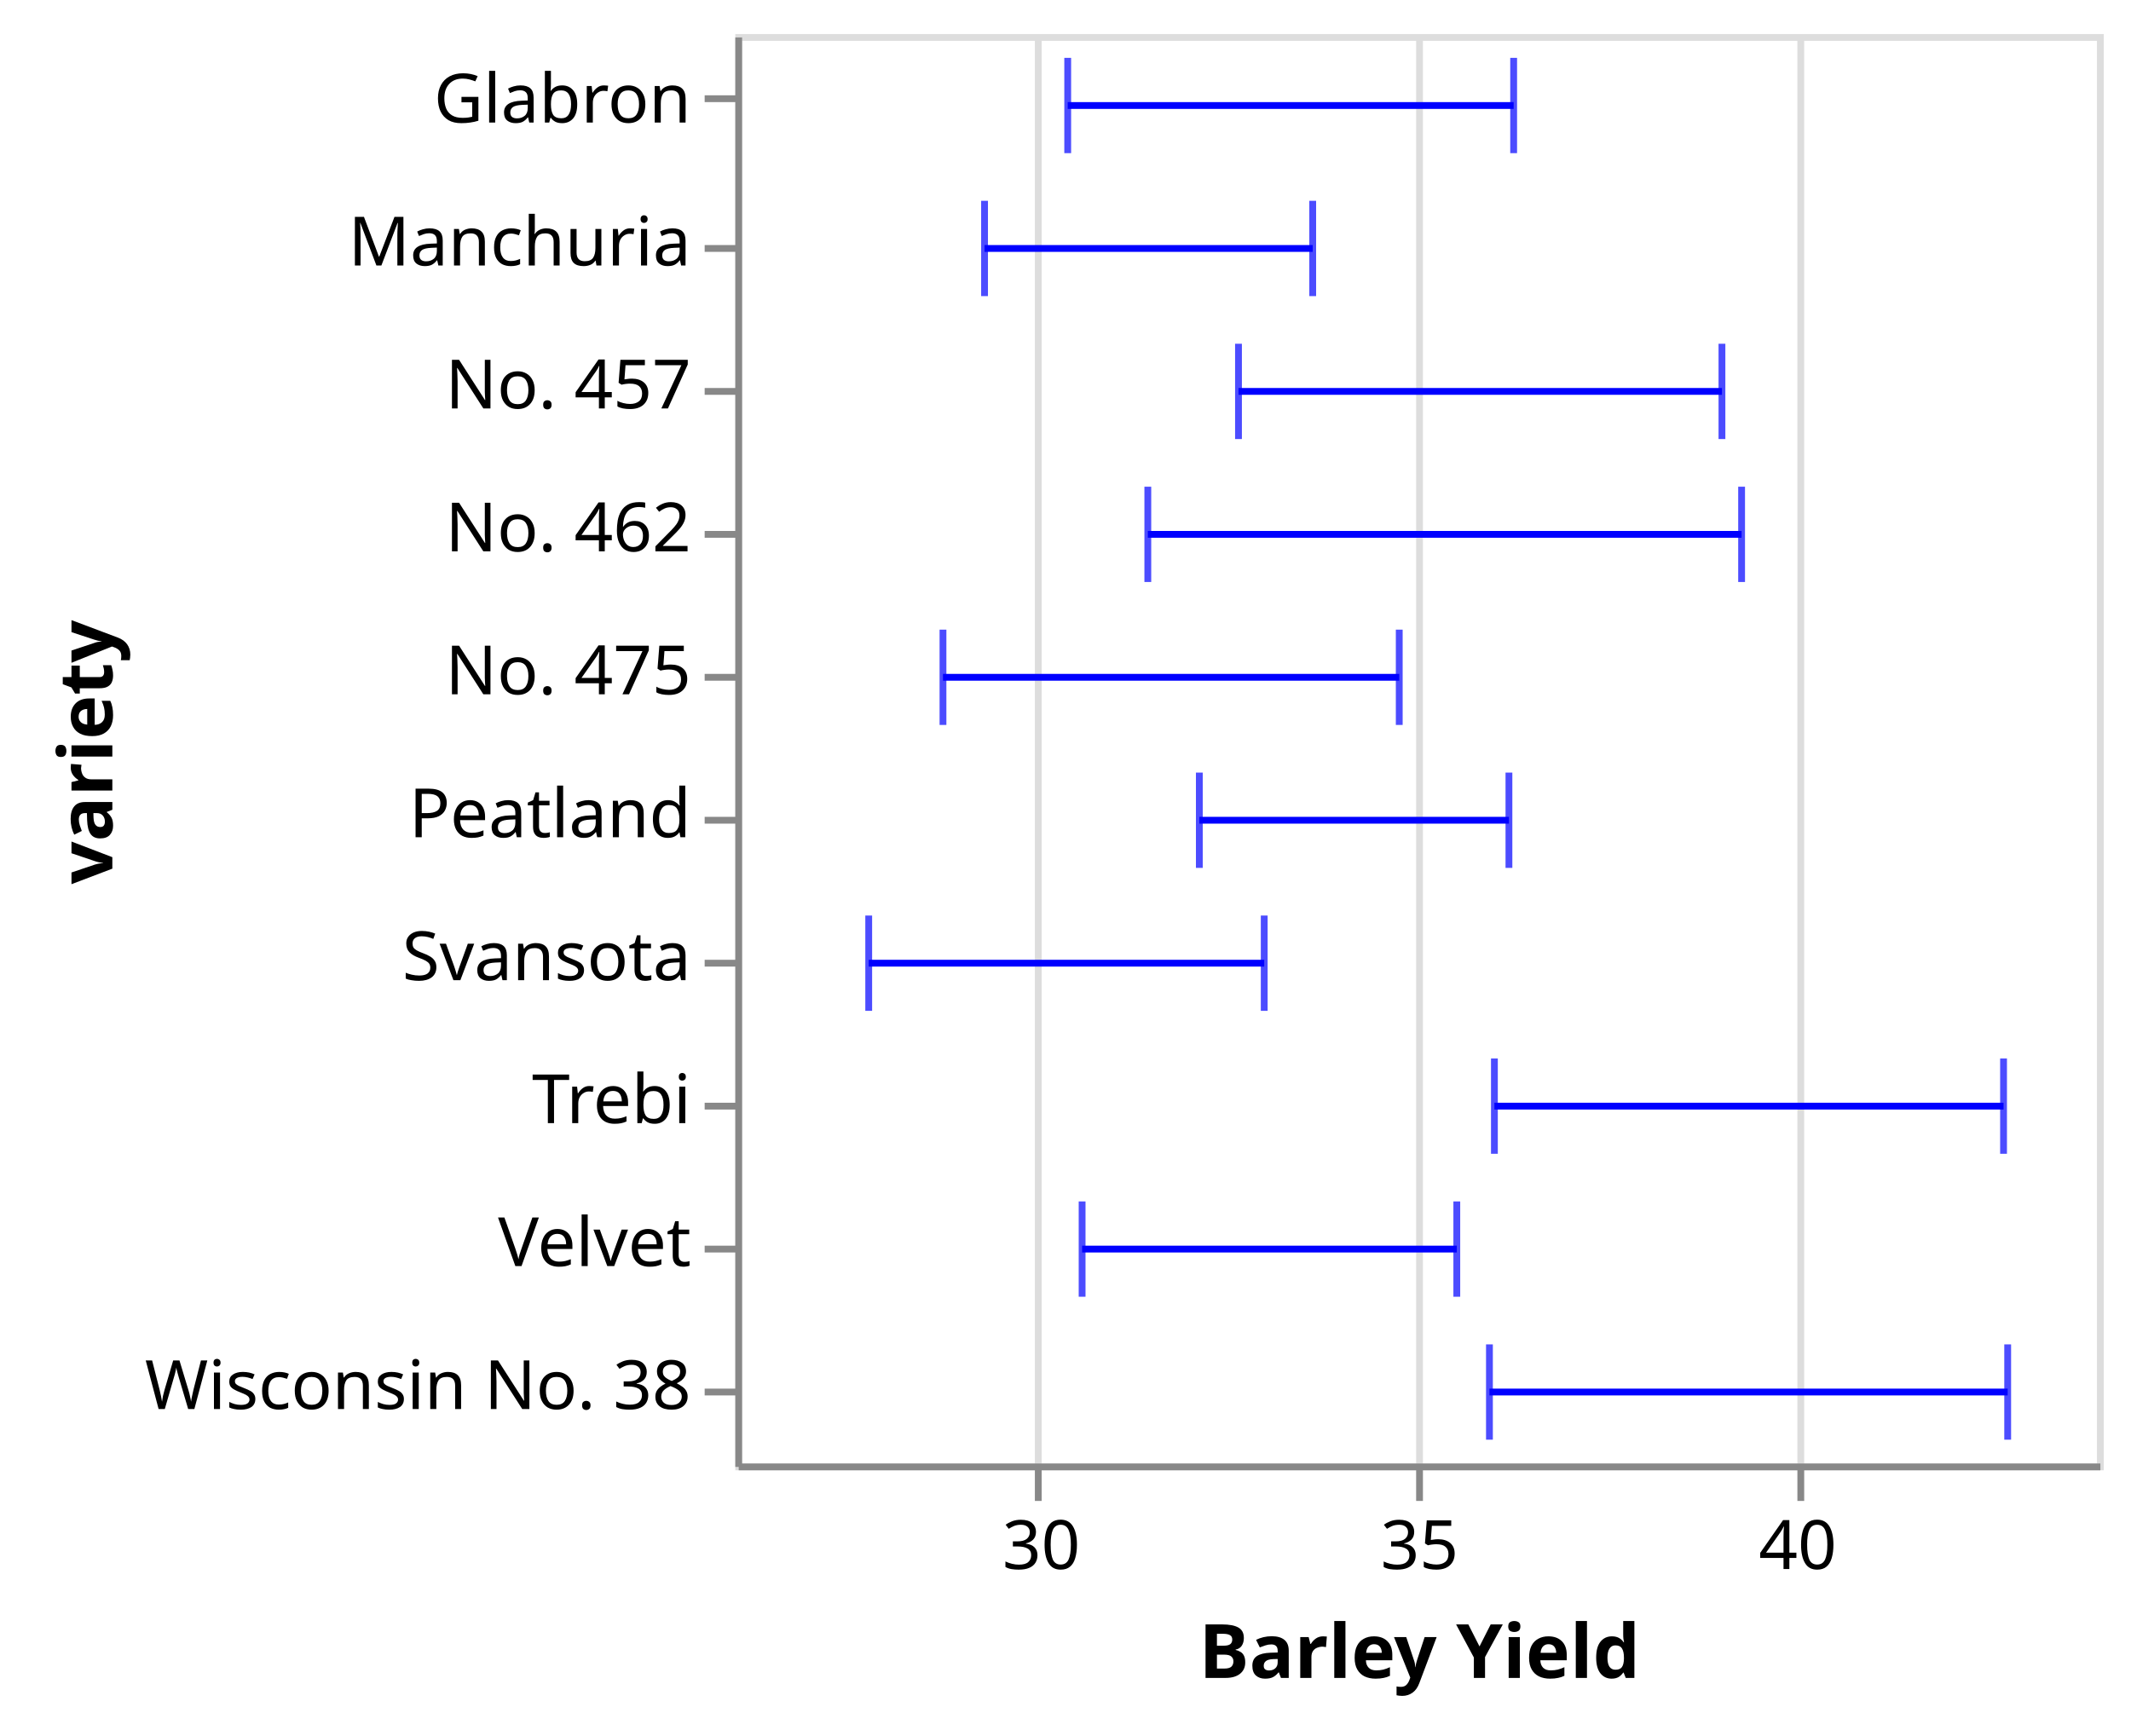
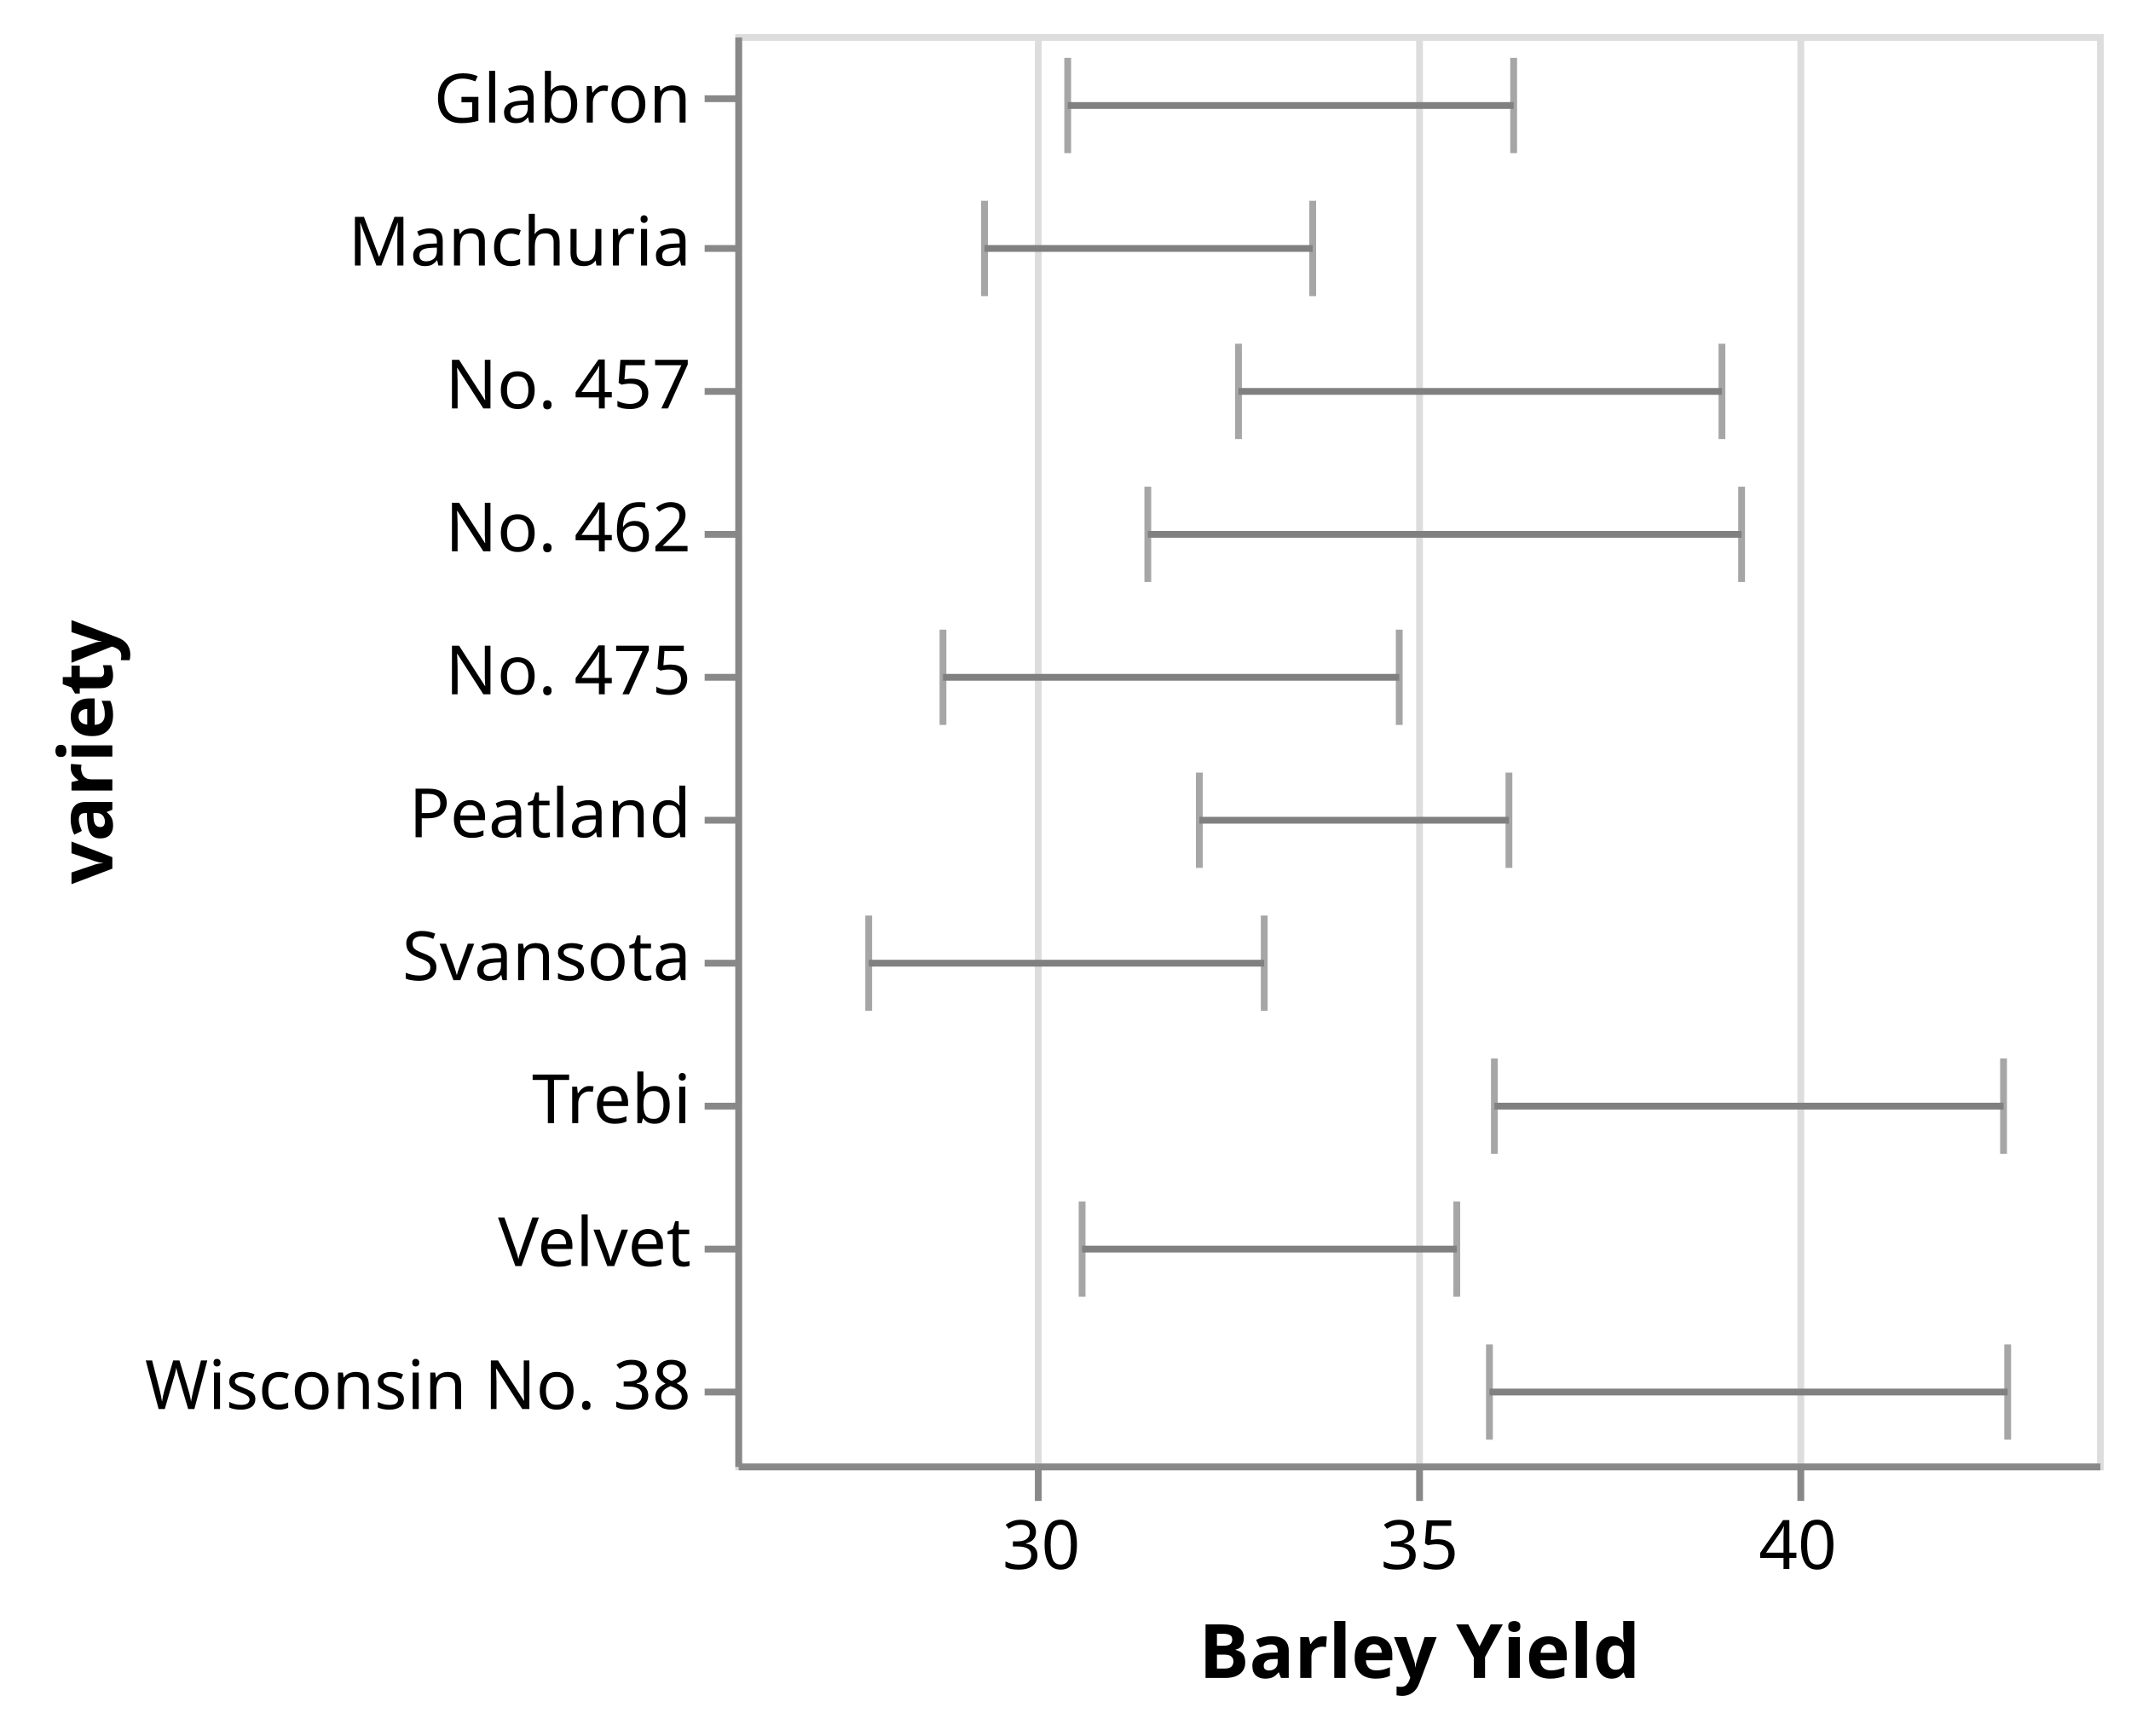
<svg xmlns="http://www.w3.org/2000/svg" class="marks" width="313" height="255" viewBox="0 0 313 255" version="1.1">
  <g transform="translate(108,5)">
    <g class="mark-group role-frame root">
      <g transform="translate(0,0)">
        <path class="background" d="M0.5,0.5h200v210h-200Z" style="fill: none; stroke: #ddd;" />
        <g>
          <g class="mark-group role-axis">
            <g transform="translate(0.5,210.5)">
              <path class="background" d="M0,0h0v0h0Z" style="pointer-events: none; fill: none;" />
              <g>
                <g class="mark-rule role-axis-grid" style="pointer-events: none;">
                  <line transform="translate(44,0)" x2="0" y2="-210" style="fill: none; stroke: #ddd; stroke-width: 1; opacity: 1;" />
                  <line transform="translate(100,0)" x2="0" y2="-210" style="fill: none; stroke: #ddd; stroke-width: 1; opacity: 1;" />
                  <line transform="translate(156,0)" x2="0" y2="-210" style="fill: none; stroke: #ddd; stroke-width: 1; opacity: 1;" />
                </g>
              </g>
            </g>
          </g>
          <g class="mark-rect role-mark layer_0_marks">
-             <path d="M36.11,24.5h1v14h-1Z" style="fill: blue; opacity: 0.7;" />
-             <path d="M48.324,3.5h1v14h-1Z" style="fill: blue; opacity: 0.7;" />
-             <path d="M19.096,129.5h1v14h-1Z" style="fill: blue; opacity: 0.7;" />
-             <path d="M50.439,171.5h1v14h-1Z" style="fill: blue; opacity: 0.7;" />
-             <path d="M110.997,150.5h1v14h-1Z" style="fill: blue; opacity: 0.7;" />
-             <path d="M73.408,45.5h1v14h-1Z" style="fill: blue; opacity: 0.7;" />
-             <path d="M60.09,66.5h1v14h-1Z" style="fill: blue; opacity: 0.7;" />
-             <path d="M67.658,108.5h1v14h-1Z" style="fill: blue; opacity: 0.7;" />
-             <path d="M30.004,87.5h1v14h-1Z" style="fill: blue; opacity: 0.7;" />
-             <path d="M110.268,192.5h1v14h-1Z" style="fill: blue; opacity: 0.7;" />
+             <path d="M36.11,24.5h1v14h-1Z" style="fill: grey; opacity: 0.7;" />
+             <path d="M48.324,3.5h1v14h-1Z" style="fill: grey; opacity: 0.7;" />
+             <path d="M19.096,129.5h1v14h-1Z" style="fill: grey; opacity: 0.7;" />
+             <path d="M50.439,171.5h1v14h-1Z" style="fill: grey; opacity: 0.7;" />
+             <path d="M110.997,150.5h1v14h-1Z" style="fill: grey; opacity: 0.7;" />
+             <path d="M73.408,45.5h1v14h-1Z" style="fill: grey; opacity: 0.7;" />
+             <path d="M60.09,66.5h1v14h-1Z" style="fill: grey; opacity: 0.7;" />
+             <path d="M67.658,108.5h1v14h-1Z" style="fill: grey; opacity: 0.7;" />
+             <path d="M30.004,87.5h1v14h-1Z" style="fill: grey; opacity: 0.7;" />
+             <path d="M110.268,192.5h1v14h-1Z" style="fill: grey; opacity: 0.7;" />
          </g>
          <g class="mark-rect role-mark layer_1_marks">
-             <path d="M84.31,24.5h1v14h-1Z" style="fill: blue; opacity: 0.7;" />
-             <path d="M113.824,3.5h1v14h-1Z" style="fill: blue; opacity: 0.7;" />
-             <path d="M77.188,129.5h1v14h-1Z" style="fill: blue; opacity: 0.7;" />
-             <path d="M105.474,171.5h1v14h-1Z" style="fill: blue; opacity: 0.7;" />
-             <path d="M185.78,150.5h1v14h-1Z" style="fill: blue; opacity: 0.7;" />
-             <path d="M144.419,45.5h1v14h-1Z" style="fill: blue; opacity: 0.7;" />
-             <path d="M147.305,66.5h1v14h-1Z" style="fill: blue; opacity: 0.7;" />
-             <path d="M113.132,108.5h1v14h-1Z" style="fill: blue; opacity: 0.7;" />
-             <path d="M97.02,87.5h1v14h-1Z" style="fill: blue; opacity: 0.7;" />
-             <path d="M186.387,192.5h1v14h-1Z" style="fill: blue; opacity: 0.7;" />
+             <path d="M84.31,24.5h1v14h-1Z" style="fill: grey; opacity: 0.7;" />
+             <path d="M113.824,3.5h1v14h-1Z" style="fill: grey; opacity: 0.7;" />
+             <path d="M77.188,129.5h1v14h-1Z" style="fill: grey; opacity: 0.7;" />
+             <path d="M105.474,171.5h1v14h-1Z" style="fill: grey; opacity: 0.7;" />
+             <path d="M185.78,150.5h1v14h-1Z" style="fill: grey; opacity: 0.7;" />
+             <path d="M144.419,45.5h1v14h-1Z" style="fill: grey; opacity: 0.7;" />
+             <path d="M147.305,66.5h1v14h-1Z" style="fill: grey; opacity: 0.7;" />
+             <path d="M113.132,108.5h1v14h-1Z" style="fill: grey; opacity: 0.7;" />
+             <path d="M97.02,87.5h1v14h-1Z" style="fill: grey; opacity: 0.7;" />
+             <path d="M186.387,192.5h1v14h-1Z" style="fill: grey; opacity: 0.7;" />
          </g>
          <g class="mark-rule role-mark layer_2_marks">
-             <line transform="translate(36.60995,31.5)" x2="48.2" y2="0" style="fill: none; stroke: blue;" />
-             <line transform="translate(48.82374,10.5)" x2="65.501" y2="0" style="fill: none; stroke: blue;" />
-             <line transform="translate(19.59598,136.5)" x2="58.092" y2="0" style="fill: none; stroke: blue;" />
-             <line transform="translate(50.93929,178.5)" x2="55.035" y2="0" style="fill: none; stroke: blue;" />
-             <line transform="translate(111.4975,157.5)" x2="74.783" y2="0" style="fill: none; stroke: blue;" />
-             <line transform="translate(73.9084,52.5)" x2="71.01" y2="0" style="fill: none; stroke: blue;" />
-             <line transform="translate(60.59017,73.5)" x2="87.215" y2="0" style="fill: none; stroke: blue;" />
-             <line transform="translate(68.15816,115.5)" x2="45.474" y2="0" style="fill: none; stroke: blue;" />
-             <line transform="translate(30.50442,94.5)" x2="67.016" y2="0" style="fill: none; stroke: blue;" />
-             <line transform="translate(110.7677,199.5)" x2="76.119" y2="0" style="fill: none; stroke: blue;" />
+             <line transform="translate(36.60995,31.5)" x2="48.2" y2="0" style="fill: none; stroke: grey;" />
+             <line transform="translate(48.82374,10.5)" x2="65.501" y2="0" style="fill: none; stroke: grey;" />
+             <line transform="translate(19.59598,136.5)" x2="58.092" y2="0" style="fill: none; stroke: grey;" />
+             <line transform="translate(50.93929,178.5)" x2="55.035" y2="0" style="fill: none; stroke: grey;" />
+             <line transform="translate(111.4975,157.5)" x2="74.783" y2="0" style="fill: none; stroke: grey;" />
+             <line transform="translate(73.9084,52.5)" x2="71.01" y2="0" style="fill: none; stroke: grey;" />
+             <line transform="translate(60.59017,73.5)" x2="87.215" y2="0" style="fill: none; stroke: grey;" />
+             <line transform="translate(68.15816,115.5)" x2="45.474" y2="0" style="fill: none; stroke: grey;" />
+             <line transform="translate(30.50442,94.5)" x2="67.016" y2="0" style="fill: none; stroke: grey;" />
+             <line transform="translate(110.7677,199.5)" x2="76.119" y2="0" style="fill: none; stroke: grey;" />
          </g>
          <g class="mark-group role-axis">
            <g transform="translate(0.5,210.5)">
              <path class="background" d="M0,0h0v0h0Z" style="pointer-events: none; fill: none;" />
              <g>
                <g class="mark-rule role-axis-tick" style="pointer-events: none;">
                  <line transform="translate(44,0)" x2="0" y2="5" style="fill: none; stroke: #888; stroke-width: 1; opacity: 1;" />
                  <line transform="translate(100,0)" x2="0" y2="5" style="fill: none; stroke: #888; stroke-width: 1; opacity: 1;" />
                  <line transform="translate(156,0)" x2="0" y2="5" style="fill: none; stroke: #888; stroke-width: 1; opacity: 1;" />
                </g>
                <g class="mark-text role-axis-label" style="pointer-events: none;">
                  <text text-anchor="middle" transform="translate(44.44444,15)" style="font: 10px sans-serif; fill: #000; opacity: 1;">30</text>
                  <text text-anchor="middle" transform="translate(100,15)" style="font: 10px sans-serif; fill: #000; opacity: 1;">35</text>
                  <text text-anchor="middle" transform="translate(155.5556,15)" style="font: 10px sans-serif; fill: #000; opacity: 1;">40</text>
                </g>
                <g class="mark-rule role-axis-domain" style="pointer-events: none;">
                  <line transform="translate(0,0)" x2="200" y2="0" style="fill: none; stroke: #888; stroke-width: 1; opacity: 1;" />
                </g>
                <g class="mark-text role-axis-title" style="pointer-events: none;">
                  <text text-anchor="middle" transform="translate(100,31)" style="font: bold 11px sans-serif; fill: #000; opacity: 1;">Barley Yield</text>
                </g>
              </g>
            </g>
          </g>
          <g class="mark-group role-axis">
            <g transform="translate(0.5,0.5)">
              <path class="background" d="M0,0h0v0h0Z" style="pointer-events: none; fill: none;" />
              <g>
                <g class="mark-rule role-axis-tick" style="pointer-events: none;">
                  <line transform="translate(0,9)" x2="-5" y2="0" style="fill: none; stroke: #888; stroke-width: 1; opacity: 1;" />
                  <line transform="translate(0,31)" x2="-5" y2="0" style="fill: none; stroke: #888; stroke-width: 1; opacity: 1;" />
                  <line transform="translate(0,52)" x2="-5" y2="0" style="fill: none; stroke: #888; stroke-width: 1; opacity: 1;" />
                  <line transform="translate(0,73)" x2="-5" y2="0" style="fill: none; stroke: #888; stroke-width: 1; opacity: 1;" />
                  <line transform="translate(0,94)" x2="-5" y2="0" style="fill: none; stroke: #888; stroke-width: 1; opacity: 1;" />
                  <line transform="translate(0,115)" x2="-5" y2="0" style="fill: none; stroke: #888; stroke-width: 1; opacity: 1;" />
                  <line transform="translate(0,136)" x2="-5" y2="0" style="fill: none; stroke: #888; stroke-width: 1; opacity: 1;" />
                  <line transform="translate(0,157)" x2="-5" y2="0" style="fill: none; stroke: #888; stroke-width: 1; opacity: 1;" />
                  <line transform="translate(0,178)" x2="-5" y2="0" style="fill: none; stroke: #888; stroke-width: 1; opacity: 1;" />
                  <line transform="translate(0,199)" x2="-5" y2="0" style="fill: none; stroke: #888; stroke-width: 1; opacity: 1;" />
                </g>
                <g class="mark-text role-axis-label" style="pointer-events: none;">
                  <text text-anchor="end" transform="translate(-7,12.5)" style="font: 10px sans-serif; fill: #000; opacity: 1;">Glabron</text>
                  <text text-anchor="end" transform="translate(-7,33.5)" style="font: 10px sans-serif; fill: #000; opacity: 1;">Manchuria</text>
                  <text text-anchor="end" transform="translate(-7,54.5)" style="font: 10px sans-serif; fill: #000; opacity: 1;">No. 457</text>
                  <text text-anchor="end" transform="translate(-7,75.5)" style="font: 10px sans-serif; fill: #000; opacity: 1;">No. 462</text>
                  <text text-anchor="end" transform="translate(-7,96.5)" style="font: 10px sans-serif; fill: #000; opacity: 1;">No. 475</text>
                  <text text-anchor="end" transform="translate(-7,117.5)" style="font: 10px sans-serif; fill: #000; opacity: 1;">Peatland</text>
                  <text text-anchor="end" transform="translate(-7,138.5)" style="font: 10px sans-serif; fill: #000; opacity: 1;">Svansota</text>
                  <text text-anchor="end" transform="translate(-7,159.5)" style="font: 10px sans-serif; fill: #000; opacity: 1;">Trebi</text>
                  <text text-anchor="end" transform="translate(-7,180.5)" style="font: 10px sans-serif; fill: #000; opacity: 1;">Velvet</text>
                  <text text-anchor="end" transform="translate(-7,201.5)" style="font: 10px sans-serif; fill: #000; opacity: 1;">Wisconsin No. 38</text>
                </g>
                <g class="mark-rule role-axis-domain" style="pointer-events: none;">
                  <line transform="translate(0,0)" x2="0" y2="210" style="fill: none; stroke: #888; stroke-width: 1; opacity: 1;" />
                </g>
                <g class="mark-text role-axis-title" style="pointer-events: none;">
                  <text text-anchor="middle" transform="translate(-90,105) rotate(-90) translate(0,-2)" style="font: bold 11px sans-serif; fill: #000; opacity: 1;">variety</text>
                </g>
              </g>
            </g>
          </g>
        </g>
      </g>
    </g>
  </g>
</svg>
